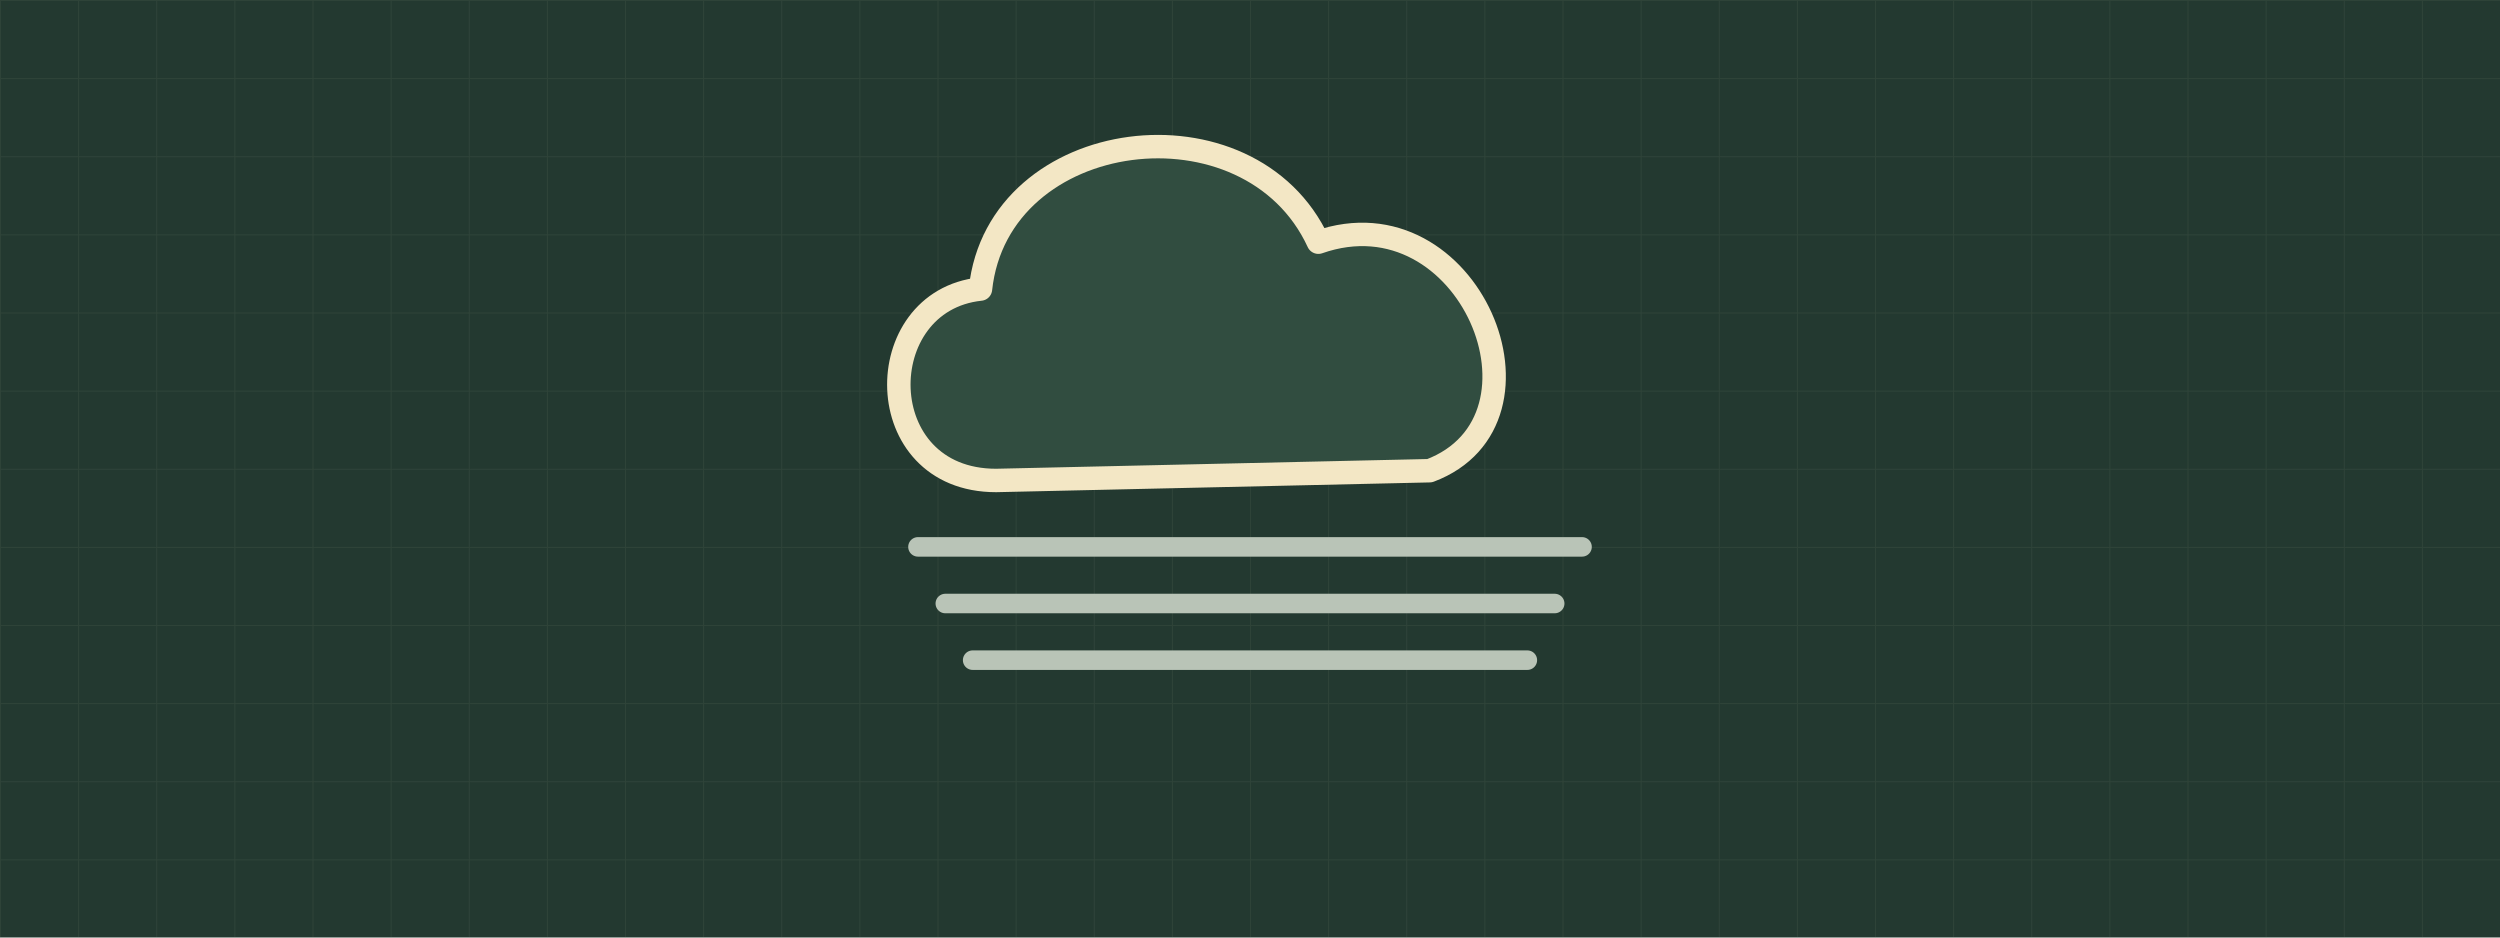
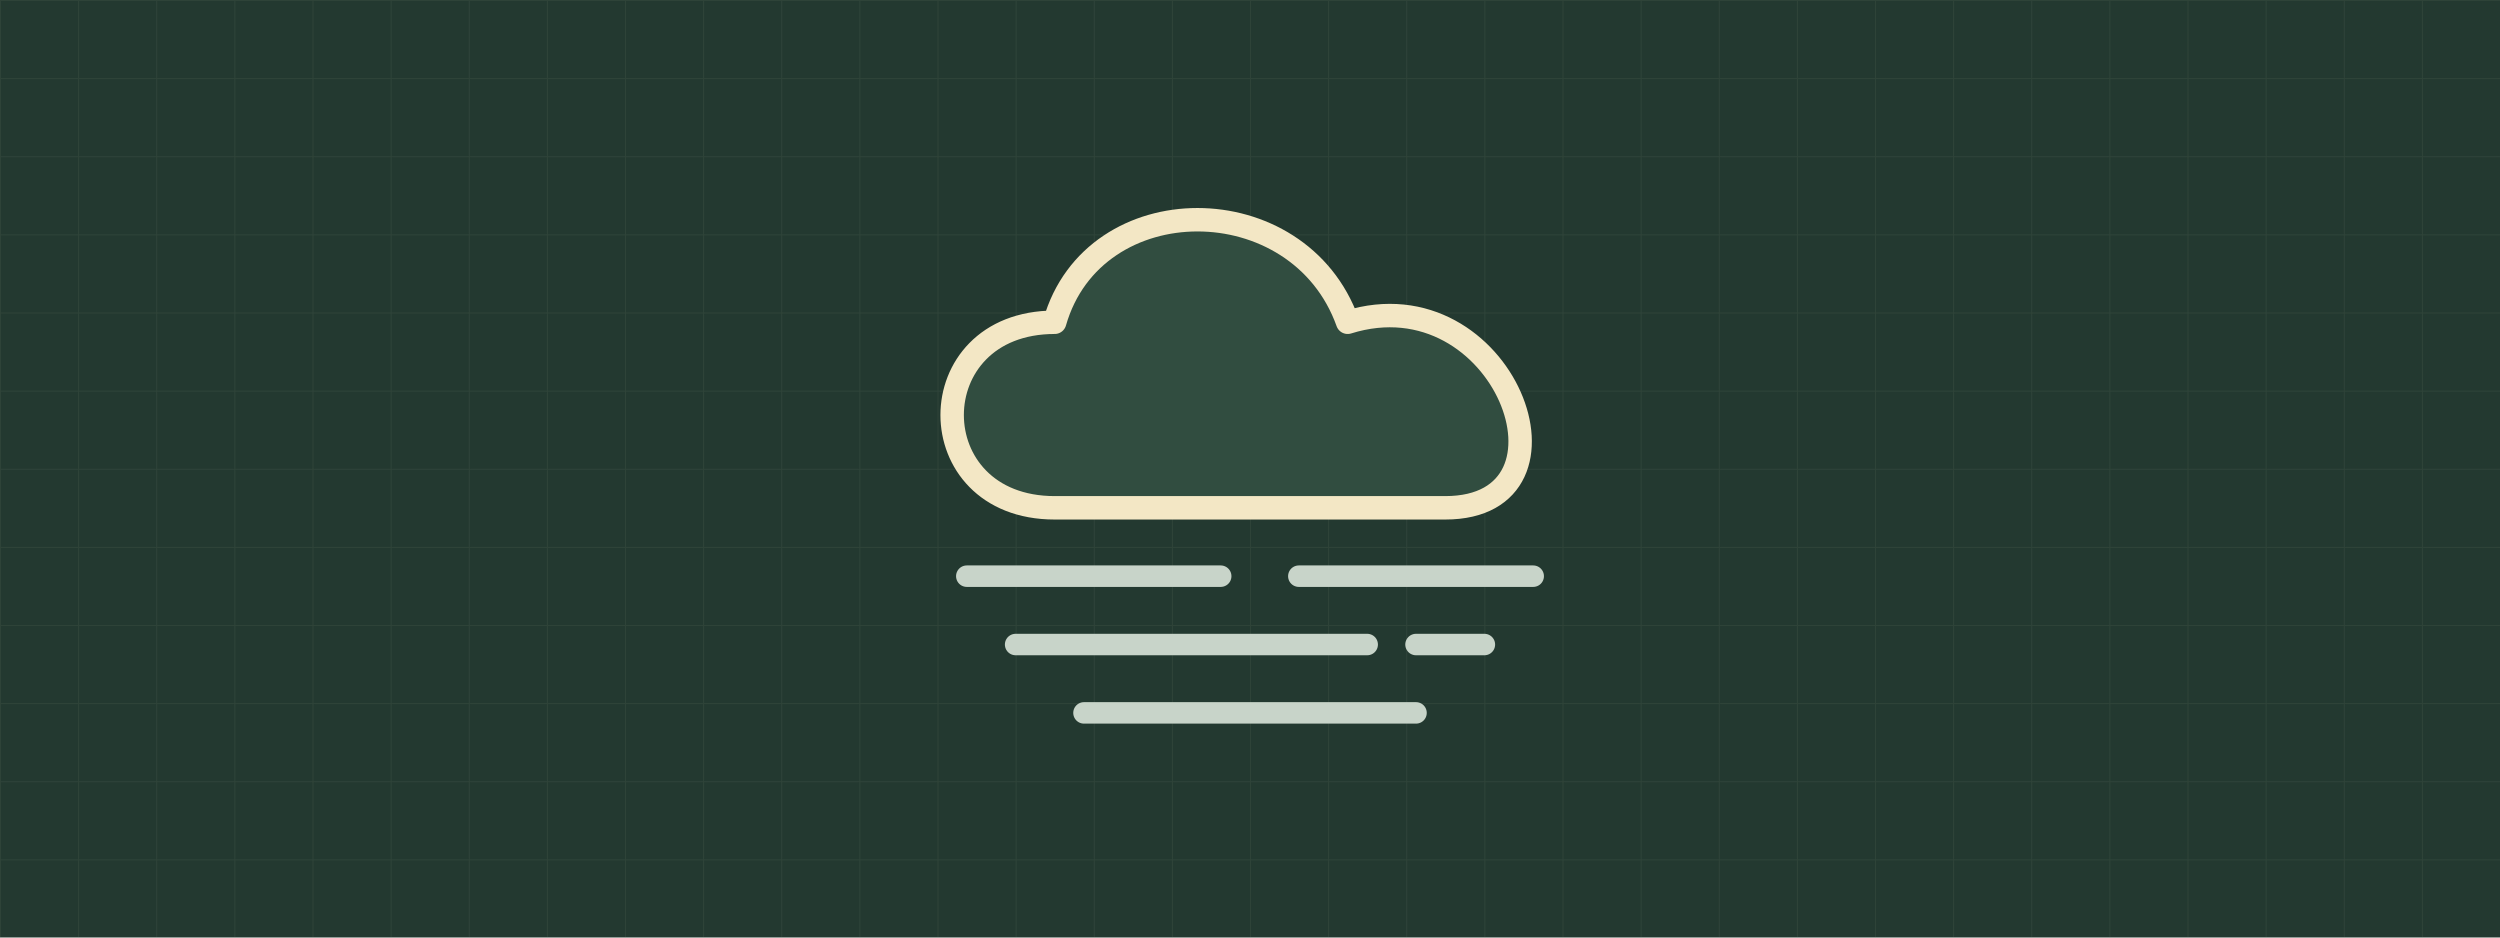
<svg xmlns="http://www.w3.org/2000/svg" viewBox="0 0 1280 480">
  <defs>
    <pattern id="grid" width="40" height="40" patternUnits="userSpaceOnUse">
      <path d="M40 0H0V40" fill="none" stroke="#e6ddc0" opacity=".06" />
    </pattern>
  </defs>
  <path fill="#233930" d="M0 0H1280V480H0Z" />
  <path fill="url(#grid)" d="M0 0H1280V480H0Z" />
-   <path d="M510 246c-65 0-65-92-8-98 9-84 138-100 173-24 77-27 126 91 57 117Z" fill="#314d40" stroke="#f3e7c5" stroke-width="12" stroke-linejoin="round" />
-   <path d="M470 280h340" stroke="#b9c4b7" stroke-width="10" stroke-linecap="round" />
-   <path d="M484 309h312" stroke="#b9c4b7" stroke-width="10" stroke-linecap="round" />
-   <path d="M498 338h284" stroke="#b9c4b7" stroke-width="10" stroke-linecap="round" />
+   <g transform="translate(640 240)">
+     <path d="M-100 20C-170 20-170-75-100-75C-80-145 25-145 50-75C130-100 175 20 100 20Z" fill="#314d40" stroke="#f3e7c5" stroke-width="12" stroke-linejoin="round" />
+     <path d="M-145 55H-15m40 0h120M-120 90H60m25 0h35M-85 125H85" fill="none" stroke="#c8d4c9" stroke-width="11" stroke-linecap="round" />
+   </g>
</svg>
